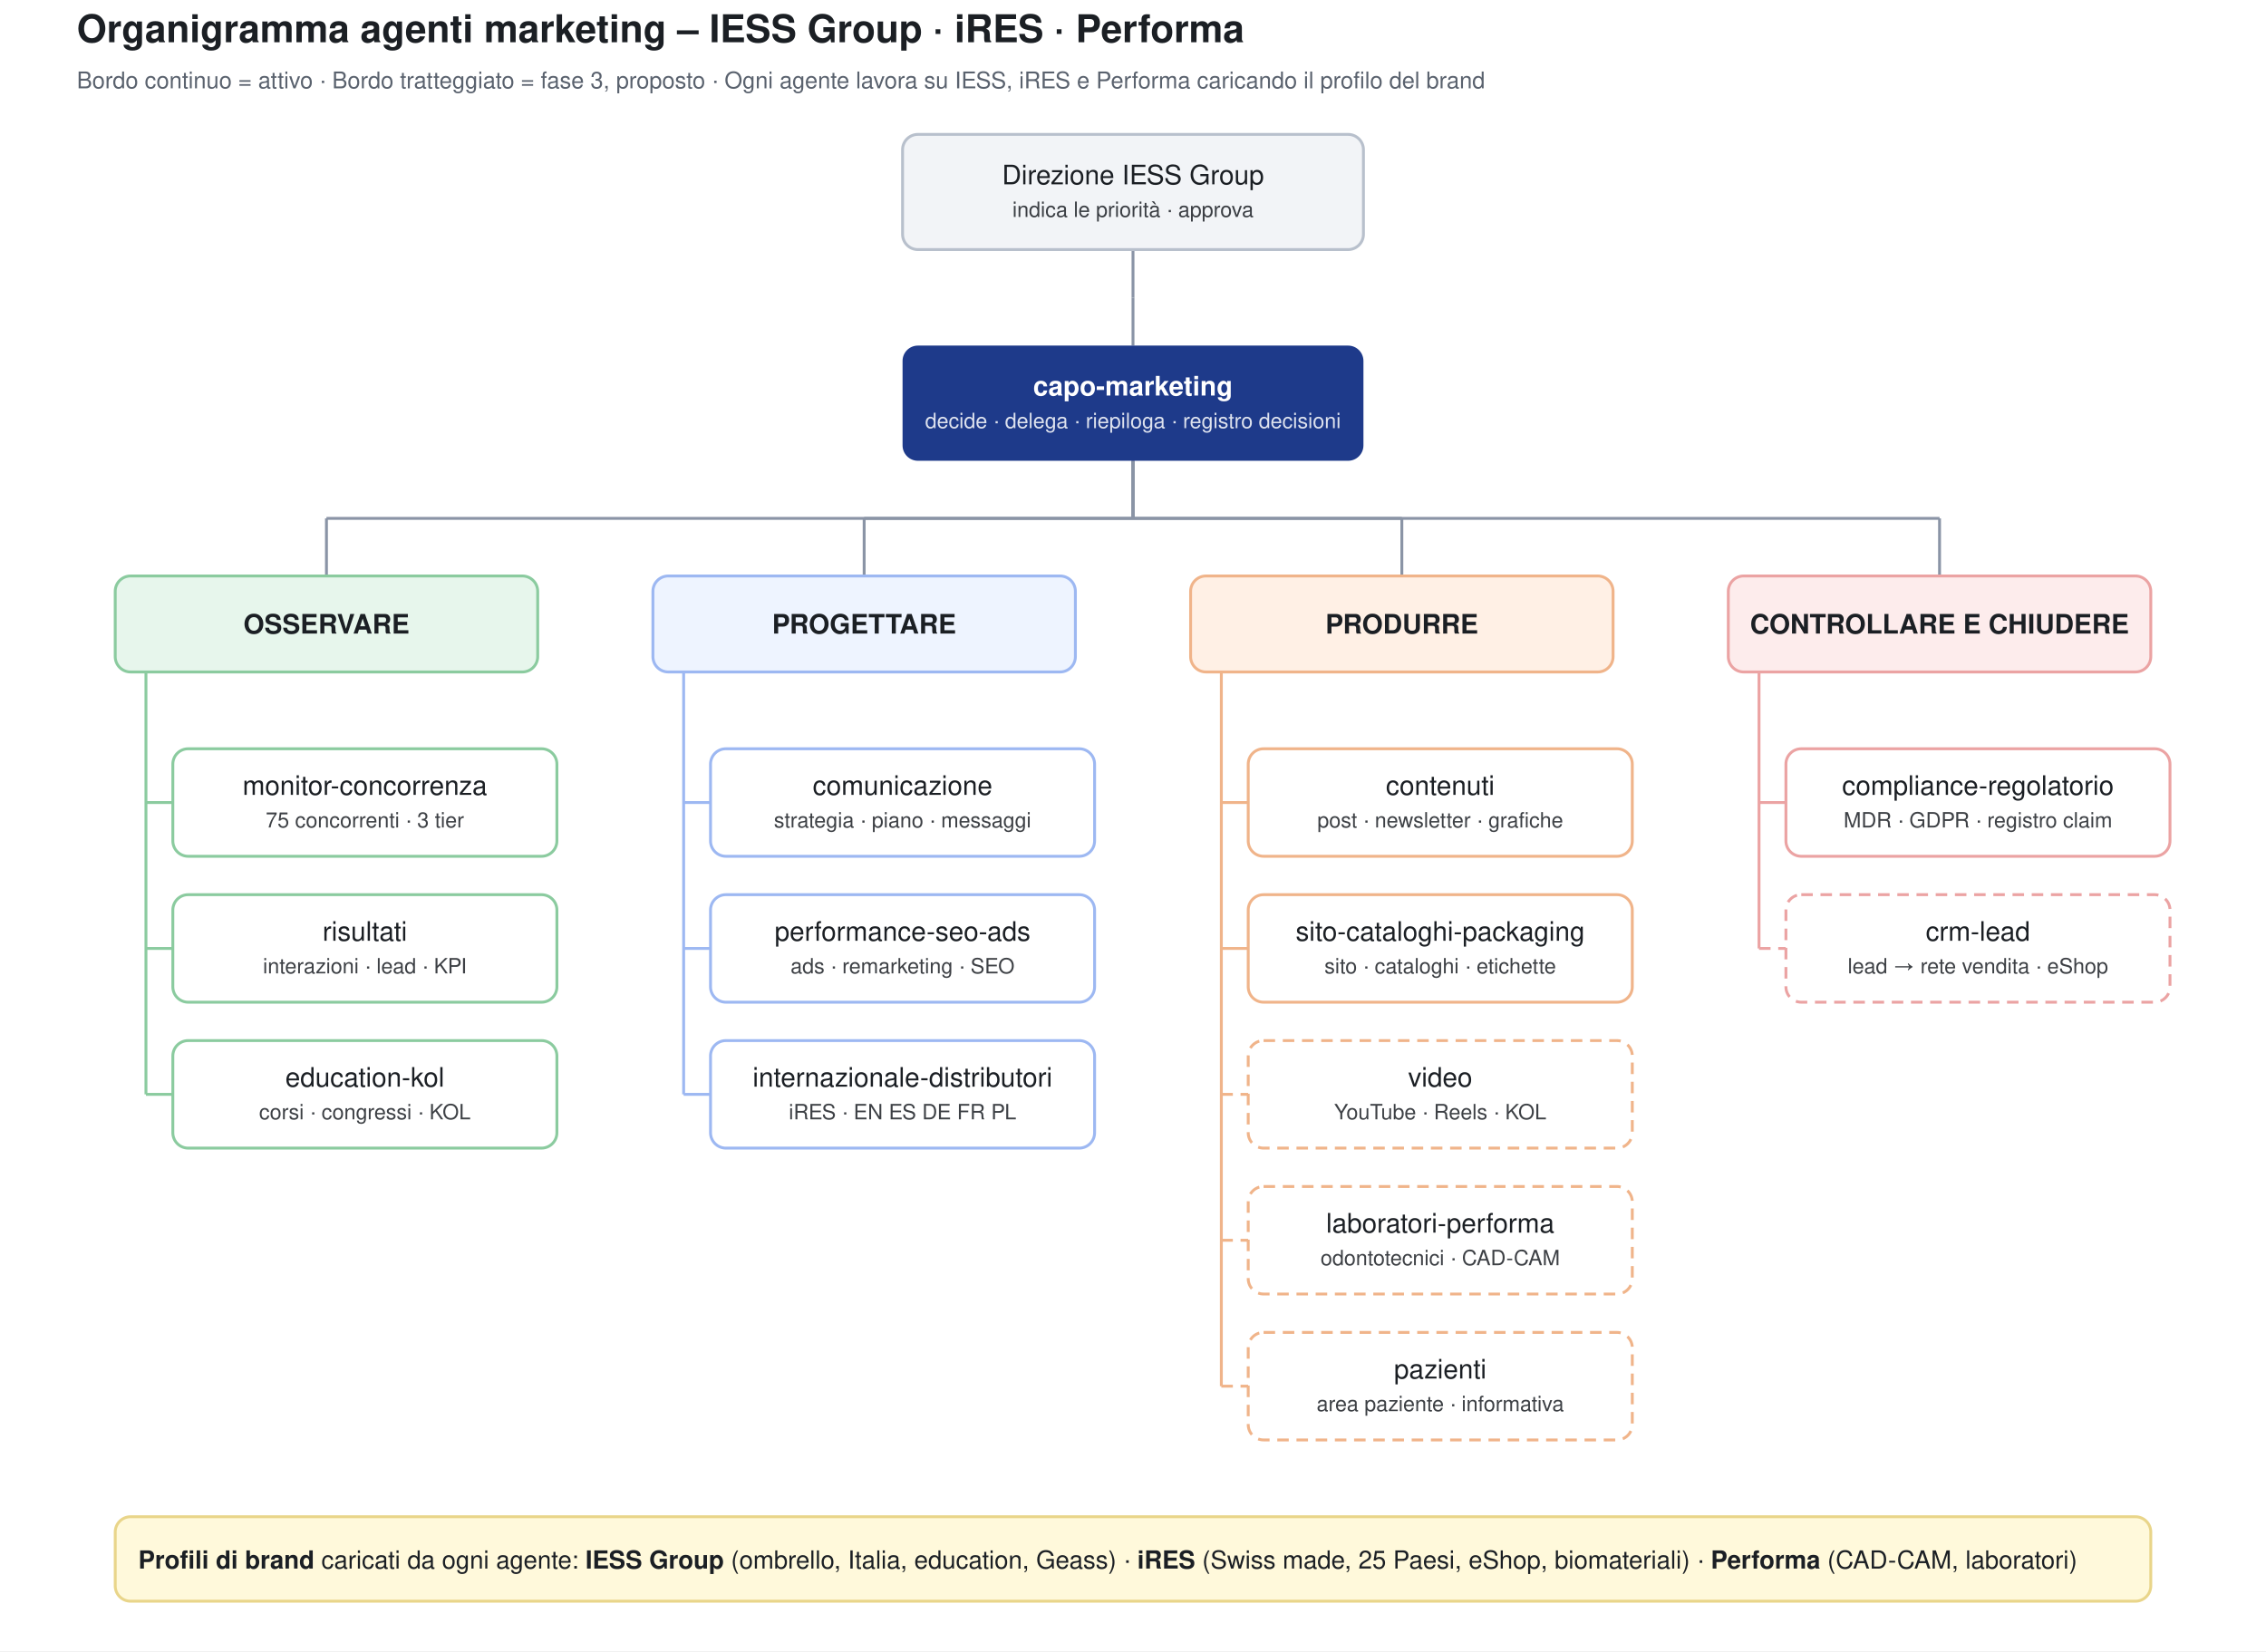
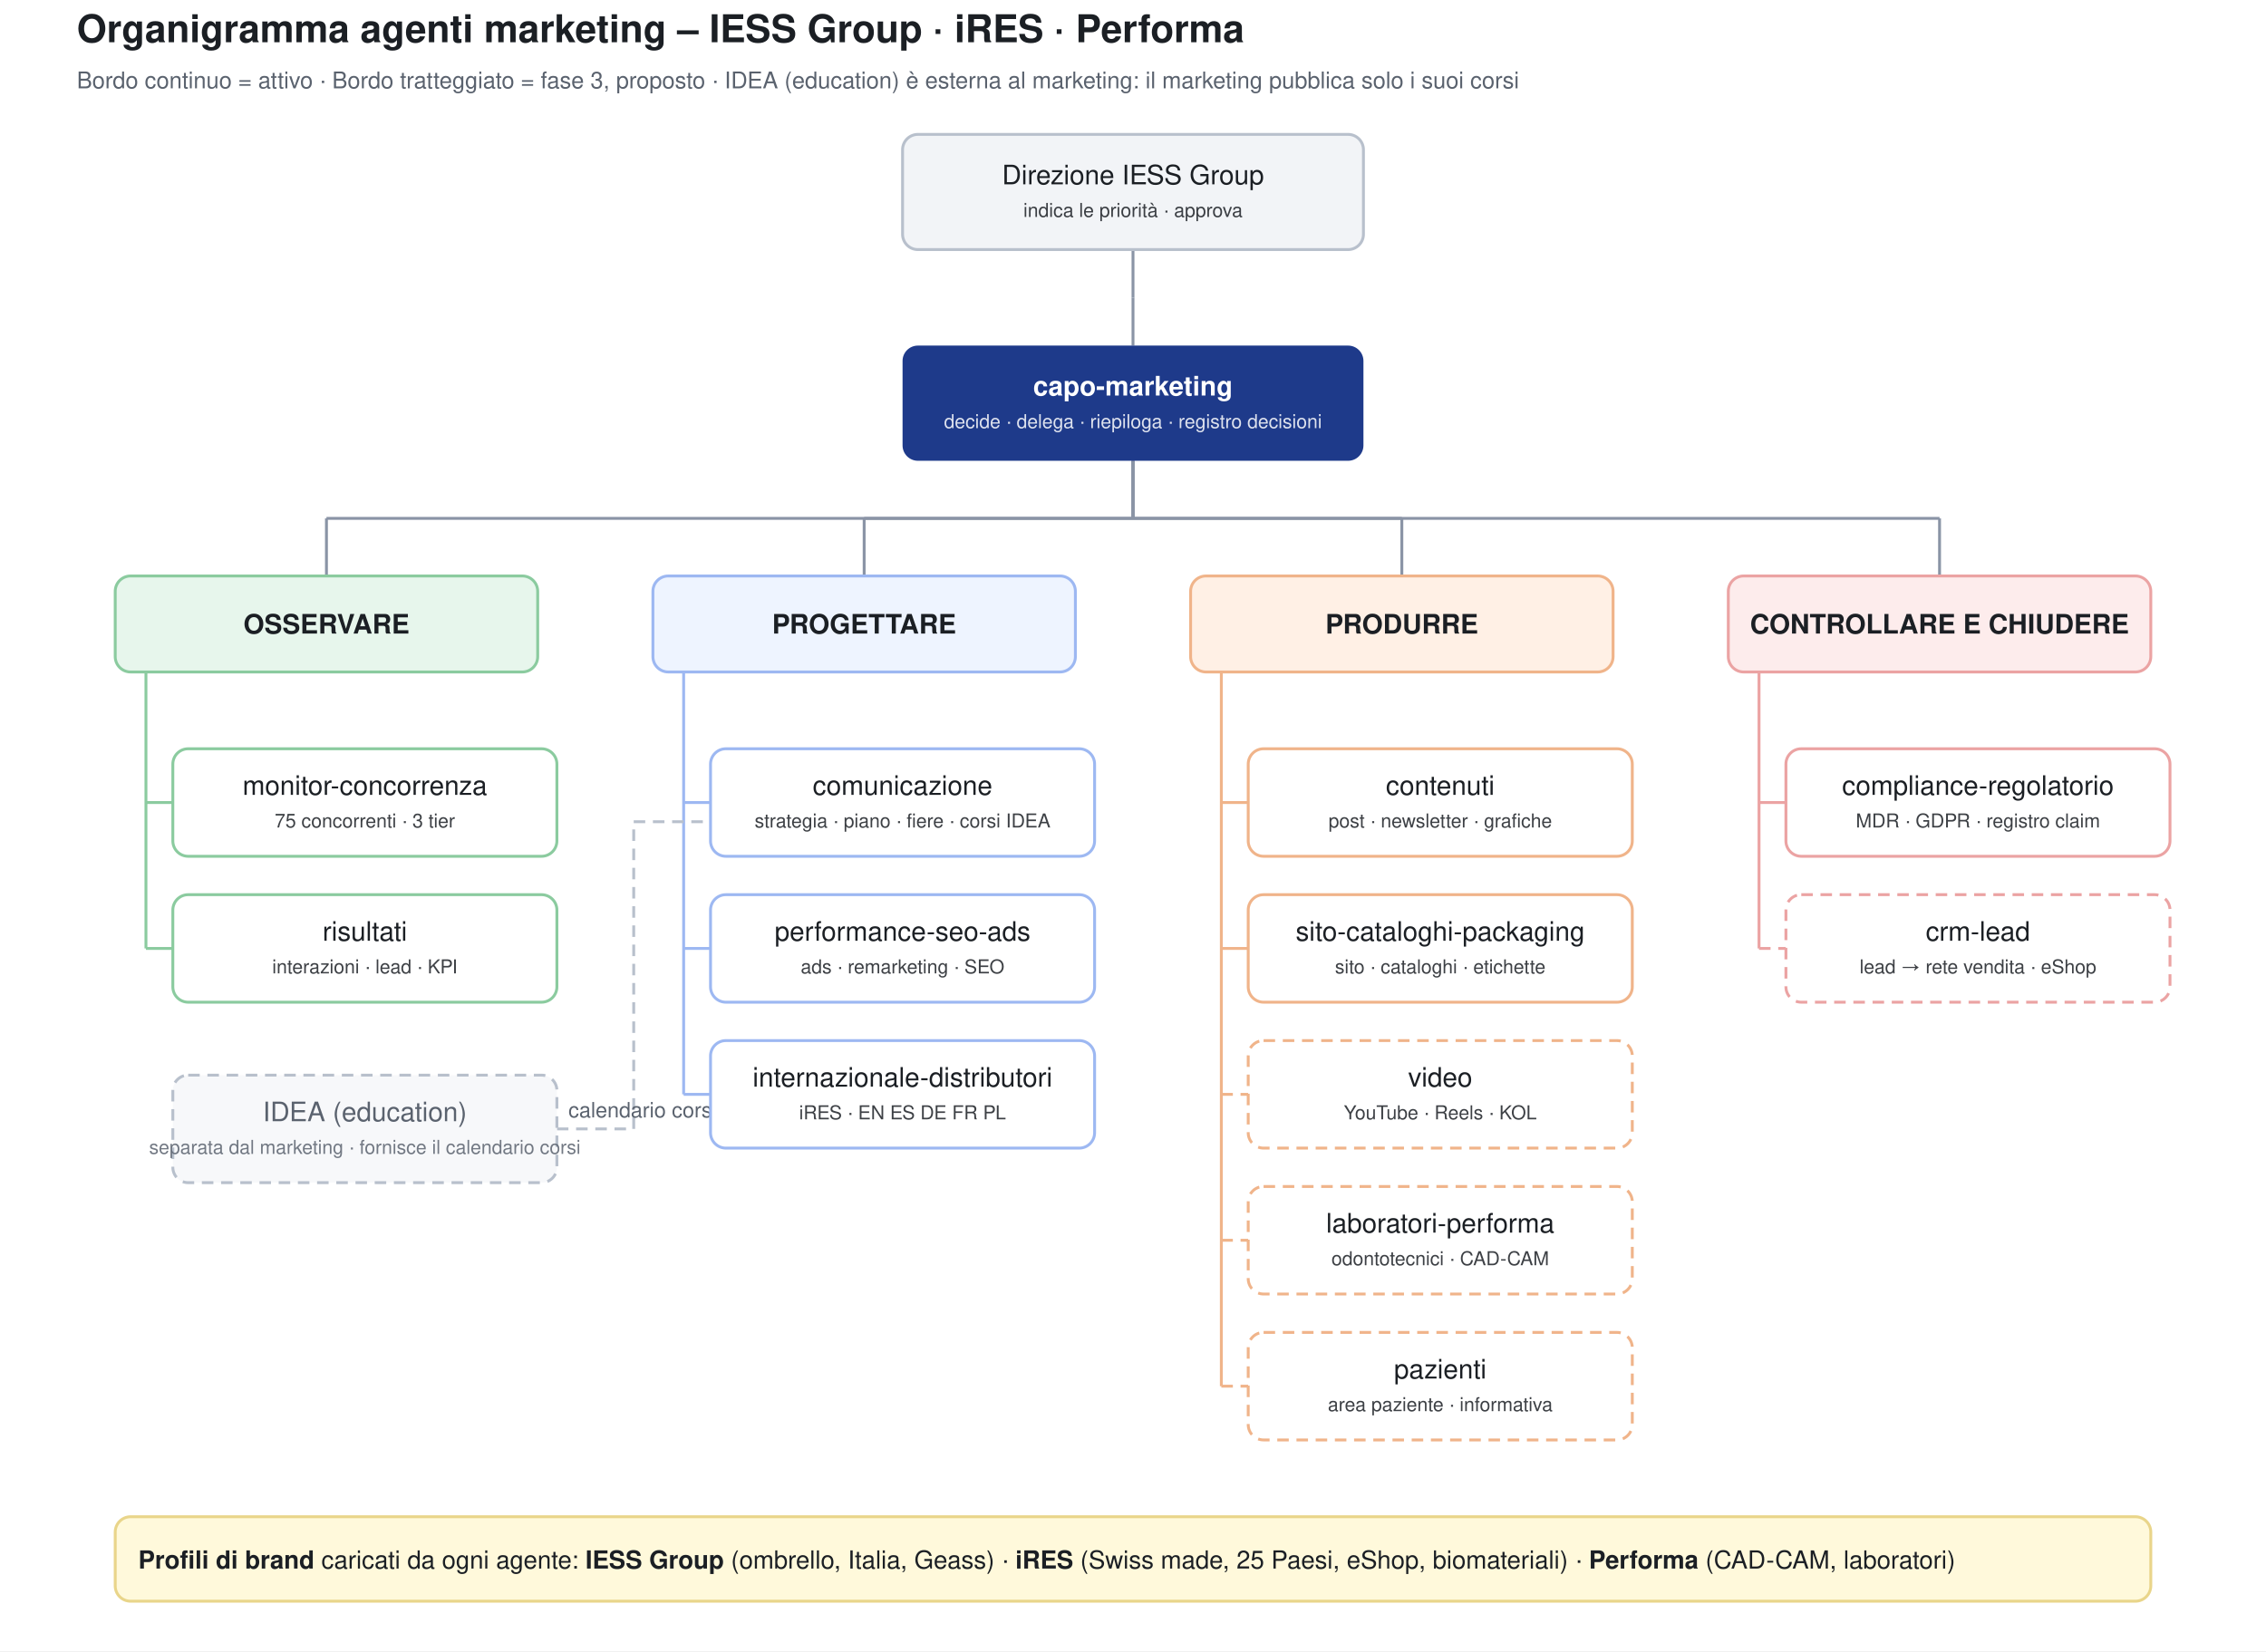
<svg xmlns="http://www.w3.org/2000/svg" width="1180" height="860" viewBox="0 0 1180 860" font-family="Helvetica, Arial, sans-serif">
  <rect width="1180" height="860" fill="#FFFFFF" />
  <text x="40" y="22" font-size="20" font-weight="bold" fill="#1B1F24">Organigramma agenti marketing – IESS Group · iRES · Performa</text>
-   <text x="40" y="46" font-size="12" fill="#5A626E">Bordo continuo = attivo · Bordo tratteggiato = fase 3, proposto · Ogni agente lavora su IESS, iRES e Performa caricando il profilo del brand</text>
+   <text x="40" y="46" font-size="12" fill="#5A626E">Bordo continuo = attivo · Bordo tratteggiato = fase 3, proposto · IDEA (education) è esterna al marketing: il marketing pubblica solo i suoi corsi</text>
  <line x1="590.0" y1="130" x2="590.0" y2="155.0" stroke="#8A94A6" stroke-width="1.5" />
  <line x1="590.0" y1="155.0" x2="590.0" y2="155.0" stroke="#8A94A6" stroke-width="1.5" />
  <line x1="590.0" y1="155.0" x2="590.0" y2="180" stroke="#8A94A6" stroke-width="1.5" />
  <line x1="590.0" y1="240" x2="590.0" y2="270.0" stroke="#8A94A6" stroke-width="1.5" />
  <line x1="590.0" y1="270.0" x2="170.0" y2="270.0" stroke="#8A94A6" stroke-width="1.5" />
  <line x1="170.0" y1="270.0" x2="170.0" y2="300" stroke="#8A94A6" stroke-width="1.5" />
  <line x1="590.0" y1="240" x2="590.0" y2="270.0" stroke="#8A94A6" stroke-width="1.5" />
  <line x1="590.0" y1="270.0" x2="450.0" y2="270.0" stroke="#8A94A6" stroke-width="1.5" />
  <line x1="450.0" y1="270.0" x2="450.0" y2="300" stroke="#8A94A6" stroke-width="1.5" />
  <line x1="590.0" y1="240" x2="590.0" y2="270.0" stroke="#8A94A6" stroke-width="1.5" />
  <line x1="590.0" y1="270.0" x2="730.0" y2="270.0" stroke="#8A94A6" stroke-width="1.5" />
  <line x1="730.0" y1="270.0" x2="730.0" y2="300" stroke="#8A94A6" stroke-width="1.5" />
  <line x1="590.0" y1="240" x2="590.0" y2="270.0" stroke="#8A94A6" stroke-width="1.5" />
  <line x1="590.0" y1="270.0" x2="1010.0" y2="270.0" stroke="#8A94A6" stroke-width="1.5" />
  <line x1="1010.0" y1="270.0" x2="1010.0" y2="300" stroke="#8A94A6" stroke-width="1.5" />
-   <line x1="76" y1="350" x2="76" y2="570.0" stroke="#8BCB9F" stroke-width="1.5" />
+   <line x1="76" y1="350" x2="76" y2="494.0" stroke="#8BCB9F" stroke-width="1.5" />
  <line x1="76" y1="418.0" x2="90" y2="418.0" stroke="#8BCB9F" stroke-width="1.5" />
  <line x1="76" y1="494.0" x2="90" y2="494.0" stroke="#8BCB9F" stroke-width="1.5" />
-   <line x1="76" y1="570.0" x2="90" y2="570.0" stroke="#8BCB9F" stroke-width="1.5" />
  <line x1="356" y1="350" x2="356" y2="570.0" stroke="#9DB8F2" stroke-width="1.5" />
  <line x1="356" y1="418.0" x2="370" y2="418.0" stroke="#9DB8F2" stroke-width="1.5" />
  <line x1="356" y1="494.0" x2="370" y2="494.0" stroke="#9DB8F2" stroke-width="1.5" />
  <line x1="356" y1="570.0" x2="370" y2="570.0" stroke="#9DB8F2" stroke-width="1.5" />
  <line x1="636" y1="350" x2="636" y2="722.0" stroke="#F0B48A" stroke-width="1.5" />
  <line x1="636" y1="418.0" x2="650" y2="418.0" stroke="#F0B48A" stroke-width="1.5" />
  <line x1="636" y1="494.0" x2="650" y2="494.0" stroke="#F0B48A" stroke-width="1.5" />
  <line x1="636" y1="570.0" x2="650" y2="570.0" stroke="#F0B48A" stroke-width="1.5" stroke-dasharray="6,4" />
  <line x1="636" y1="646.0" x2="650" y2="646.0" stroke="#F0B48A" stroke-width="1.5" stroke-dasharray="6,4" />
  <line x1="636" y1="722.0" x2="650" y2="722.0" stroke="#F0B48A" stroke-width="1.5" stroke-dasharray="6,4" />
  <line x1="916" y1="350" x2="916" y2="494.0" stroke="#EBA3A3" stroke-width="1.5" />
  <line x1="916" y1="418.0" x2="930" y2="418.0" stroke="#EBA3A3" stroke-width="1.5" />
  <line x1="916" y1="494.0" x2="930" y2="494.0" stroke="#EBA3A3" stroke-width="1.5" stroke-dasharray="6,4" />
+   <line x1="290" y1="588.0" x2="330" y2="588.0" stroke="#B8C0CC" stroke-width="1.5" stroke-dasharray="6,4" />
+   <line x1="330" y1="588.0" x2="330" y2="428.0" stroke="#B8C0CC" stroke-width="1.5" stroke-dasharray="6,4" />
+   <line x1="330" y1="428.0" x2="370" y2="428.0" stroke="#B8C0CC" stroke-width="1.5" stroke-dasharray="6,4" />
+   <text x="296" y="582.0" font-size="11" fill="#5A626E">calendario corsi</text>
  <rect x="470" y="70" width="240" height="60" rx="8" fill="#F2F4F7" stroke="#B8C0CC" stroke-width="1.5" />
  <text x="590.0" y="96.0" text-anchor="middle" font-size="14" fill="#1B1F24">Direzione IESS Group</text>
-   <text x="590.0" y="113.0" text-anchor="middle" font-size="11" fill="#1B1F24" opacity="0.85">indica le priorità · approva</text>
+   <text x="590.0" y="113.0" text-anchor="middle" font-size="10" fill="#1B1F24" opacity="0.85">indica le priorità · approva</text>
  <rect x="470" y="180" width="240" height="60" rx="8" fill="#1E3A8A" stroke="none" stroke-width="1.5" />
  <text x="590.0" y="206.0" text-anchor="middle" font-size="14" font-weight="bold" fill="#FFFFFF">capo-marketing</text>
-   <text x="590.0" y="223.0" text-anchor="middle" font-size="11" fill="#FFFFFF" opacity="0.85">decide · delega · riepiloga · registro decisioni</text>
+   <text x="590.0" y="223.0" text-anchor="middle" font-size="10" fill="#FFFFFF" opacity="0.85">decide · delega · riepiloga · registro decisioni</text>
  <rect x="60" y="300" width="220" height="50" rx="8" fill="#E7F6EC" stroke="#8BCB9F" stroke-width="1.5" />
  <text x="170.0" y="330.0" text-anchor="middle" font-size="14" font-weight="bold" fill="#1B1F24">OSSERVARE</text>
  <rect x="340" y="300" width="220" height="50" rx="8" fill="#EEF4FF" stroke="#9DB8F2" stroke-width="1.5" />
  <text x="450.0" y="330.0" text-anchor="middle" font-size="14" font-weight="bold" fill="#1B1F24">PROGETTARE</text>
  <rect x="620" y="300" width="220" height="50" rx="8" fill="#FFF0E5" stroke="#F0B48A" stroke-width="1.5" />
  <text x="730.0" y="330.0" text-anchor="middle" font-size="14" font-weight="bold" fill="#1B1F24">PRODURRE</text>
  <rect x="900" y="300" width="220" height="50" rx="8" fill="#FDECEC" stroke="#EBA3A3" stroke-width="1.5" />
  <text x="1010.0" y="330.0" text-anchor="middle" font-size="14" font-weight="bold" fill="#1B1F24">CONTROLLARE E CHIUDERE</text>
  <rect x="90" y="390" width="200" height="56" rx="8" fill="#FFFFFF" stroke="#8BCB9F" stroke-width="1.5" />
  <text x="190.0" y="414.0" text-anchor="middle" font-size="14" fill="#1B1F24">monitor-concorrenza</text>
-   <text x="190.0" y="431.0" text-anchor="middle" font-size="11" fill="#1B1F24" opacity="0.85">75 concorrenti · 3 tier</text>
+   <text x="190.0" y="431.0" text-anchor="middle" font-size="10" fill="#1B1F24" opacity="0.85">75 concorrenti · 3 tier</text>
  <rect x="90" y="466" width="200" height="56" rx="8" fill="#FFFFFF" stroke="#8BCB9F" stroke-width="1.5" />
  <text x="190.0" y="490.0" text-anchor="middle" font-size="14" fill="#1B1F24">risultati</text>
-   <text x="190.0" y="507.0" text-anchor="middle" font-size="11" fill="#1B1F24" opacity="0.85">interazioni · lead · KPI</text>
-   <rect x="90" y="542" width="200" height="56" rx="8" fill="#FFFFFF" stroke="#8BCB9F" stroke-width="1.5" />
-   <text x="190.0" y="566.0" text-anchor="middle" font-size="14" fill="#1B1F24">education-kol</text>
-   <text x="190.0" y="583.0" text-anchor="middle" font-size="11" fill="#1B1F24" opacity="0.85">corsi · congressi · KOL</text>
+   <text x="190.0" y="507.0" text-anchor="middle" font-size="10" fill="#1B1F24" opacity="0.85">interazioni · lead · KPI</text>
  <rect x="370" y="390" width="200" height="56" rx="8" fill="#FFFFFF" stroke="#9DB8F2" stroke-width="1.5" />
  <text x="470.0" y="414.0" text-anchor="middle" font-size="14" fill="#1B1F24">comunicazione</text>
-   <text x="470.0" y="431.0" text-anchor="middle" font-size="11" fill="#1B1F24" opacity="0.85">strategia · piano · messaggi</text>
+   <text x="470.0" y="431.0" text-anchor="middle" font-size="10" fill="#1B1F24" opacity="0.85">strategia · piano · fiere · corsi IDEA</text>
  <rect x="370" y="466" width="200" height="56" rx="8" fill="#FFFFFF" stroke="#9DB8F2" stroke-width="1.5" />
  <text x="470.0" y="490.0" text-anchor="middle" font-size="14" fill="#1B1F24">performance-seo-ads</text>
-   <text x="470.0" y="507.0" text-anchor="middle" font-size="11" fill="#1B1F24" opacity="0.85">ads · remarketing · SEO</text>
+   <text x="470.0" y="507.0" text-anchor="middle" font-size="10" fill="#1B1F24" opacity="0.85">ads · remarketing · SEO</text>
  <rect x="370" y="542" width="200" height="56" rx="8" fill="#FFFFFF" stroke="#9DB8F2" stroke-width="1.5" />
  <text x="470.0" y="566.0" text-anchor="middle" font-size="14" fill="#1B1F24">internazionale-distributori</text>
-   <text x="470.0" y="583.0" text-anchor="middle" font-size="11" fill="#1B1F24" opacity="0.85">iRES · EN ES DE FR PL</text>
+   <text x="470.0" y="583.0" text-anchor="middle" font-size="10" fill="#1B1F24" opacity="0.85">iRES · EN ES DE FR PL</text>
  <rect x="650" y="390" width="200" height="56" rx="8" fill="#FFFFFF" stroke="#F0B48A" stroke-width="1.5" />
  <text x="750.0" y="414.0" text-anchor="middle" font-size="14" fill="#1B1F24">contenuti</text>
-   <text x="750.0" y="431.0" text-anchor="middle" font-size="11" fill="#1B1F24" opacity="0.85">post · newsletter · grafiche</text>
+   <text x="750.0" y="431.0" text-anchor="middle" font-size="10" fill="#1B1F24" opacity="0.85">post · newsletter · grafiche</text>
  <rect x="650" y="466" width="200" height="56" rx="8" fill="#FFFFFF" stroke="#F0B48A" stroke-width="1.5" />
  <text x="750.0" y="490.0" text-anchor="middle" font-size="14" fill="#1B1F24">sito-cataloghi-packaging</text>
-   <text x="750.0" y="507.0" text-anchor="middle" font-size="11" fill="#1B1F24" opacity="0.85">sito · cataloghi · etichette</text>
+   <text x="750.0" y="507.0" text-anchor="middle" font-size="10" fill="#1B1F24" opacity="0.85">sito · cataloghi · etichette</text>
  <rect x="650" y="542" width="200" height="56" rx="8" fill="#FFFFFF" stroke="#F0B48A" stroke-width="1.5" stroke-dasharray="6,4" />
  <text x="750.0" y="566.0" text-anchor="middle" font-size="14" fill="#1B1F24">video</text>
-   <text x="750.0" y="583.0" text-anchor="middle" font-size="11" fill="#1B1F24" opacity="0.85">YouTube · Reels · KOL</text>
+   <text x="750.0" y="583.0" text-anchor="middle" font-size="10" fill="#1B1F24" opacity="0.85">YouTube · Reels · KOL</text>
  <rect x="650" y="618" width="200" height="56" rx="8" fill="#FFFFFF" stroke="#F0B48A" stroke-width="1.5" stroke-dasharray="6,4" />
  <text x="750.0" y="642.0" text-anchor="middle" font-size="14" fill="#1B1F24">laboratori-performa</text>
-   <text x="750.0" y="659.0" text-anchor="middle" font-size="11" fill="#1B1F24" opacity="0.85">odontotecnici · CAD-CAM</text>
+   <text x="750.0" y="659.0" text-anchor="middle" font-size="10" fill="#1B1F24" opacity="0.85">odontotecnici · CAD-CAM</text>
  <rect x="650" y="694" width="200" height="56" rx="8" fill="#FFFFFF" stroke="#F0B48A" stroke-width="1.5" stroke-dasharray="6,4" />
  <text x="750.0" y="718.0" text-anchor="middle" font-size="14" fill="#1B1F24">pazienti</text>
-   <text x="750.0" y="735.0" text-anchor="middle" font-size="11" fill="#1B1F24" opacity="0.85">area paziente · informativa</text>
+   <text x="750.0" y="735.0" text-anchor="middle" font-size="10" fill="#1B1F24" opacity="0.85">area paziente · informativa</text>
  <rect x="930" y="390" width="200" height="56" rx="8" fill="#FFFFFF" stroke="#EBA3A3" stroke-width="1.5" />
  <text x="1030.0" y="414.0" text-anchor="middle" font-size="14" fill="#1B1F24">compliance-regolatorio</text>
-   <text x="1030.0" y="431.0" text-anchor="middle" font-size="11" fill="#1B1F24" opacity="0.85">MDR · GDPR · registro claim</text>
+   <text x="1030.0" y="431.0" text-anchor="middle" font-size="10" fill="#1B1F24" opacity="0.85">MDR · GDPR · registro claim</text>
  <rect x="930" y="466" width="200" height="56" rx="8" fill="#FFFFFF" stroke="#EBA3A3" stroke-width="1.5" stroke-dasharray="6,4" />
  <text x="1030.0" y="490.0" text-anchor="middle" font-size="14" fill="#1B1F24">crm-lead</text>
-   <text x="1030.0" y="507.0" text-anchor="middle" font-size="11" fill="#1B1F24" opacity="0.85">lead → rete vendita · eShop</text>
+   <text x="1030.0" y="507.0" text-anchor="middle" font-size="10" fill="#1B1F24" opacity="0.85">lead → rete vendita · eShop</text>
+   <rect x="90" y="560" width="200" height="56" rx="8" fill="#F7F8FA" stroke="#B8C0CC" stroke-width="1.5" stroke-dasharray="6,4" />
+   <text x="190.0" y="584.0" text-anchor="middle" font-size="14" fill="#5A626E">IDEA (education)</text>
+   <text x="190.0" y="601.0" text-anchor="middle" font-size="10" fill="#5A626E" opacity="0.85">separata dal marketing · fornisce il calendario corsi</text>
  <rect x="60" y="790" width="1060" height="44" rx="8" fill="#FFF9DB" stroke="#E9D58A" stroke-width="1.5" />
  <text x="72" y="817" font-size="13" fill="#1B1F24">
-     <tspan font-weight="bold">Profili di brand</tspan> caricati da ogni agente: <tspan font-weight="bold">IESS Group</tspan> (ombrello, Italia, education, Geass) · <tspan font-weight="bold">iRES</tspan> (Swiss made, 25 Paesi, eShop, biomateriali) · <tspan font-weight="bold">Performa</tspan> (CAD-CAM, laboratori)</text>
+     <tspan font-weight="bold">Profili di brand</tspan> caricati da ogni agente: <tspan font-weight="bold">IESS Group</tspan> (ombrello, Italia, Geass) · <tspan font-weight="bold">iRES</tspan> (Swiss made, 25 Paesi, eShop, biomateriali) · <tspan font-weight="bold">Performa</tspan> (CAD-CAM, laboratori)</text>
</svg>
